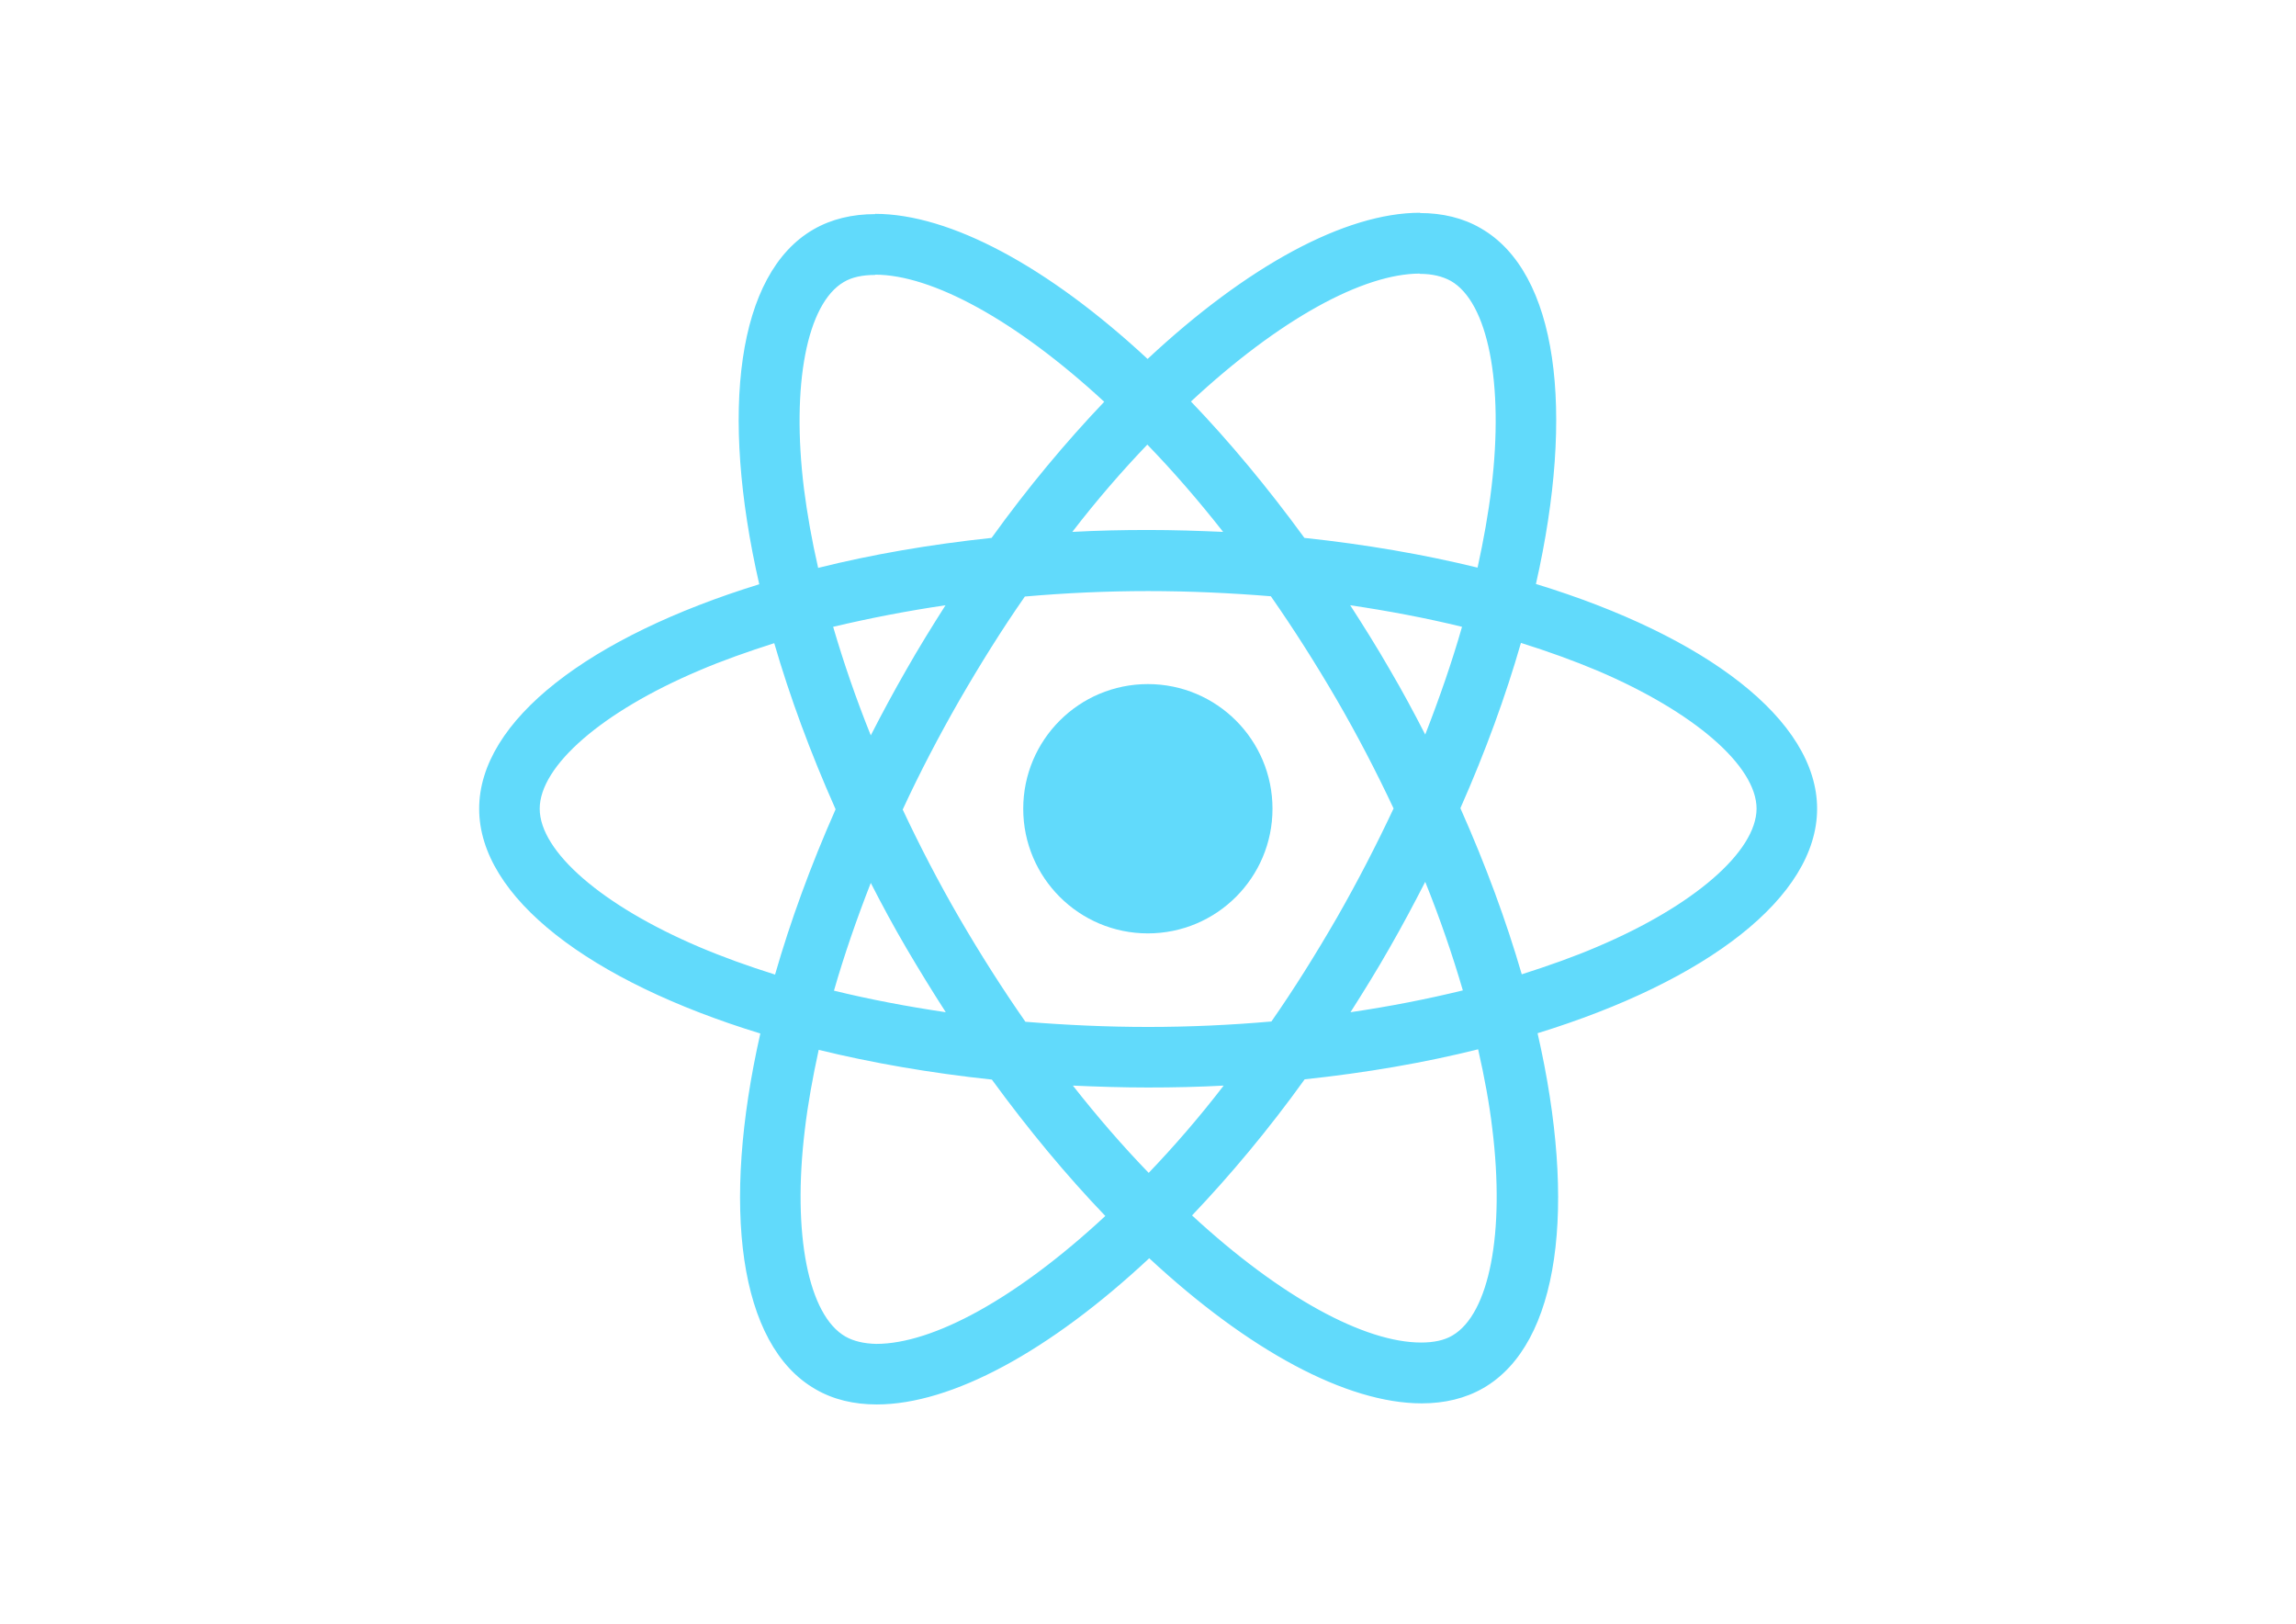
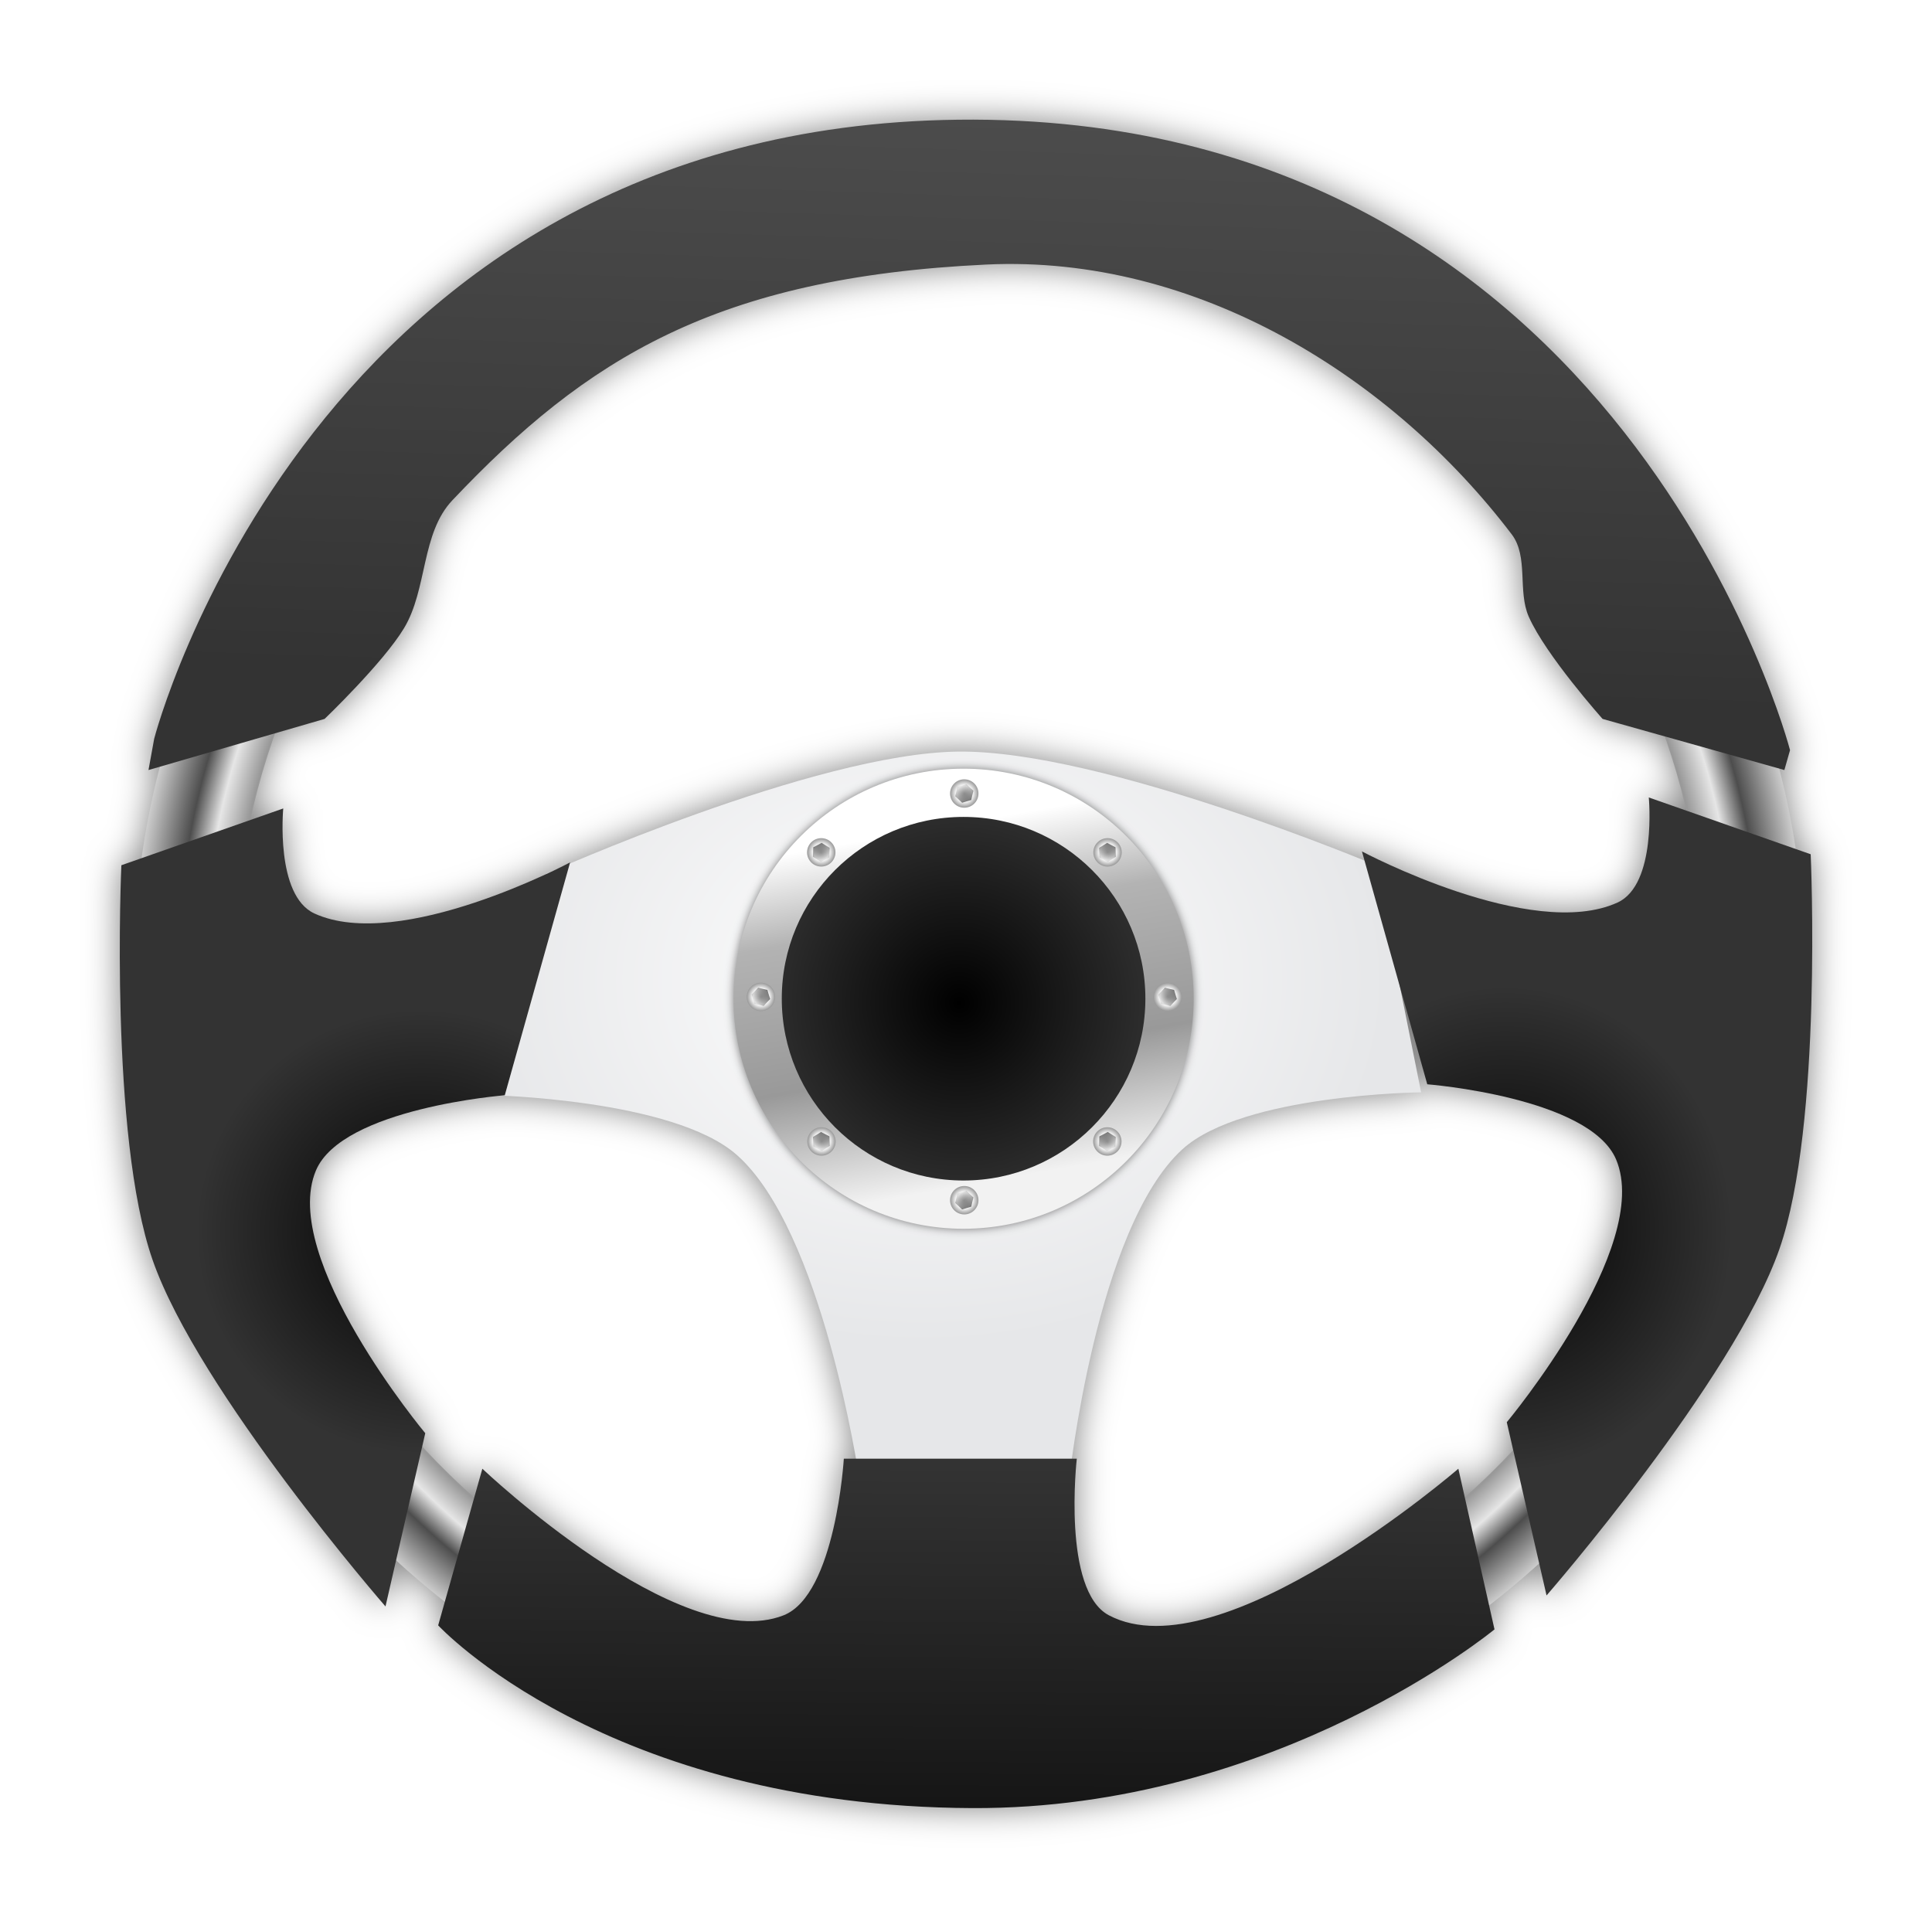
- <svg xmlns="http://www.w3.org/2000/svg" viewBox="0 0 841.9 595.3">
-   <g fill="#61DAFB">
-     <path d="M666.3 296.5c0-32.5-40.7-63.3-103.1-82.4 14.4-63.6 8-114.2-20.2-130.4-6.5-3.8-14.1-5.6-22.4-5.6v22.3c4.6 0 8.3.9 11.4 2.6 13.6 7.8 19.5 37.5 14.9 75.7-1.1 9.4-2.9 19.3-5.1 29.4-19.6-4.8-41-8.5-63.5-10.9-13.5-18.5-27.5-35.3-41.6-50 32.6-30.3 63.2-46.9 84-46.9V78c-27.5 0-63.5 19.6-99.9 53.6-36.4-33.8-72.4-53.2-99.9-53.2v22.3c20.7 0 51.4 16.5 84 46.6-14 14.7-28 31.4-41.3 49.9-22.6 2.4-44 6.1-63.6 11-2.3-10-4-19.7-5.2-29-4.7-38.2 1.1-67.9 14.6-75.8 3-1.8 6.9-2.6 11.5-2.6V78.5c-8.4 0-16 1.8-22.6 5.6-28.1 16.2-34.4 66.7-19.9 130.1-62.2 19.2-102.7 49.9-102.7 82.3 0 32.5 40.7 63.3 103.1 82.4-14.4 63.6-8 114.2 20.2 130.4 6.5 3.8 14.1 5.6 22.5 5.6 27.5 0 63.5-19.6 99.9-53.6 36.4 33.8 72.4 53.2 99.9 53.2 8.4 0 16-1.8 22.6-5.6 28.1-16.2 34.4-66.7 19.9-130.1 62-19.1 102.5-49.9 102.5-82.3zm-130.2-66.7c-3.7 12.9-8.3 26.2-13.5 39.5-4.1-8-8.4-16-13.1-24-4.6-8-9.5-15.8-14.4-23.4 14.2 2.1 27.9 4.7 41 7.9zm-45.8 106.5c-7.8 13.5-15.8 26.3-24.1 38.2-14.9 1.3-30 2-45.2 2-15.1 0-30.2-.7-45-1.9-8.3-11.9-16.4-24.6-24.2-38-7.6-13.1-14.5-26.4-20.8-39.8 6.2-13.4 13.2-26.8 20.7-39.9 7.8-13.5 15.8-26.3 24.1-38.2 14.9-1.3 30-2 45.2-2 15.1 0 30.2.7 45 1.9 8.3 11.9 16.4 24.6 24.2 38 7.6 13.1 14.5 26.4 20.8 39.8-6.3 13.4-13.2 26.8-20.7 39.9zm32.3-13c5.4 13.4 10 26.8 13.8 39.8-13.1 3.2-26.9 5.9-41.2 8 4.9-7.7 9.8-15.6 14.4-23.7 4.6-8 8.9-16.1 13-24.1zM421.2 430c-9.3-9.6-18.6-20.3-27.8-32 9 .4 18.2.7 27.5.7 9.4 0 18.7-.2 27.8-.7-9 11.7-18.3 22.4-27.5 32zm-74.4-58.9c-14.2-2.1-27.9-4.7-41-7.9 3.7-12.9 8.3-26.2 13.5-39.5 4.1 8 8.4 16 13.1 24 4.7 8 9.5 15.8 14.4 23.4zM420.7 163c9.3 9.6 18.6 20.3 27.8 32-9-.4-18.2-.7-27.5-.7-9.4 0-18.7.2-27.8.7 9-11.7 18.3-22.4 27.5-32zm-74 58.9c-4.9 7.7-9.8 15.6-14.4 23.7-4.6 8-8.9 16-13 24-5.4-13.4-10-26.8-13.8-39.8 13.1-3.1 26.9-5.8 41.2-7.9zm-90.5 125.2c-35.4-15.1-58.3-34.9-58.3-50.6 0-15.7 22.9-35.6 58.3-50.6 8.6-3.7 18-7 27.7-10.1 5.7 19.6 13.2 40 22.5 60.9-9.2 20.8-16.6 41.1-22.2 60.6-9.9-3.1-19.3-6.5-28-10.2zM310 490c-13.6-7.8-19.5-37.5-14.9-75.7 1.1-9.4 2.9-19.3 5.1-29.4 19.6 4.8 41 8.5 63.5 10.9 13.5 18.5 27.5 35.3 41.6 50-32.6 30.3-63.2 46.9-84 46.9-4.5-.1-8.3-1-11.3-2.7zm237.2-76.2c4.7 38.2-1.1 67.9-14.6 75.8-3 1.8-6.9 2.6-11.5 2.6-20.7 0-51.4-16.5-84-46.6 14-14.7 28-31.4 41.3-49.9 22.6-2.4 44-6.1 63.6-11 2.3 10.1 4.1 19.8 5.2 29.1zm38.5-66.7c-8.6 3.7-18 7-27.7 10.1-5.7-19.6-13.2-40-22.5-60.9 9.2-20.8 16.6-41.1 22.2-60.6 9.9 3.1 19.3 6.5 28.1 10.2 35.4 15.1 58.3 34.9 58.3 50.6-.1 15.7-23 35.6-58.4 50.6zM320.8 78.4z" />
-     <circle cx="420.9" cy="296.5" r="45.7" />
-     <path d="M520.5 78.1z" />
+ <svg xmlns="http://www.w3.org/2000/svg" xmlns:xlink="http://www.w3.org/1999/xlink" id="svg9666" viewBox="0 0 121.91 121.66" version="1.1">
+   <defs id="defs9668">
+     <filter id="filter7718" color-interpolation-filters="sRGB">
+       <feGaussianBlur id="feGaussianBlur7720" stdDeviation="1.589" />
+     </filter>
+     <radialGradient id="radialGradient9221" gradientUnits="userSpaceOnUse" cy="116.08" cx="-560.76" gradientTransform="matrix(1 0 0 .78355 -155.01 -217.93)" r="84.742">
+       <stop id="stop7181" stop-color="#fff" offset="0" />
+       <stop id="stop7179" stop-color="#e6e7e9" offset="1" />
+     </radialGradient>
+     <radialGradient id="radialGradient9223" gradientUnits="userSpaceOnUse" cy="-129" cx="-707.38" gradientTransform="matrix(1 0 0 .97348 0 -3.4213)" r="152">
+       <stop id="stop7145" stop-color="#4d4d4d" offset="0" />
+       <stop id="stop7155" stop-color="#999" offset=".882" />
+       <stop id="stop7153" stop-color="#e6e6e6" offset=".916" />
+       <stop id="stop7151" stop-color="#4d4d4d" offset=".947" />
+       <stop id="stop7147" stop-color="#ccc" offset="1" />
+     </radialGradient>
+     <linearGradient id="linearGradient9225" y2="-288.63" gradientUnits="userSpaceOnUse" x2="-714.43" y1="-180.48" x1="-717.87">
+       <stop id="stop7161" stop-color="#333" offset="0" />
+       <stop id="stop7163" stop-color="#4d4d4d" offset="1" />
+     </linearGradient>
+     <radialGradient id="radialGradient9227" xlink:href="#linearGradient7195" gradientUnits="userSpaceOnUse" cy="-80.624" cx="-807.27" gradientTransform="matrix(.99935 -.036111 .035677 .98734 2.5173 -30.73)" r="40.964" />
+     <linearGradient id="linearGradient7195">
+       <stop id="stop7199" offset="0" />
+       <stop id="stop7197" stop-color="#333" offset="1" />
+     </linearGradient>
+     <radialGradient id="radialGradient9229" xlink:href="#linearGradient7195" gradientUnits="userSpaceOnUse" cy="-82.823" cx="-609.87" gradientTransform="matrix(.99877 -.04965 .053516 1.0765 3.9524 -22.839)" r="40.964" />
+     <linearGradient id="linearGradient9231" y2="69.393" gradientUnits="userSpaceOnUse" x2="-711.21" y1="-38.758" x1="-710.48">
+       <stop id="stop7189" stop-color="#333" offset="0" />
+       <stop id="stop7191" offset="1" />
+     </linearGradient>
+     <filter id="filter7230" color-interpolation-filters="sRGB">
+       <feGaussianBlur id="feGaussianBlur7232" stdDeviation="0.837" />
+     </filter>
+     <radialGradient id="radialGradient9233" xlink:href="#linearGradient7195" gradientUnits="userSpaceOnUse" cy="-123.89" cx="-466.22" r="38.364" />
+     <linearGradient id="linearGradient9235" y2="-90.477" gradientUnits="userSpaceOnUse" x2="-702.73" y1="-154.55" x1="-714.11">
+       <stop id="stop7214" stop-color="#fff" offset="0" />
+       <stop id="stop7222" stop-color="#b3b3b3" offset=".25" />
+       <stop id="stop7220" stop-color="#999" offset=".66" />
+       <stop id="stop7216" stop-color="#f2f2f2" offset="1" />
+     </linearGradient>
+     <radialGradient id="radialGradient9237" gradientUnits="userSpaceOnUse" cy="-140.6" cx="-511.55" r="10.851">
+       <stop id="stop7246-6" stop-color="#ccc" offset="0" />
+       <stop id="stop7260-9" stop-color="#fff" offset=".548" />
+       <stop id="stop7244-6" stop-color="#999" offset="1" />
+     </radialGradient>
+     <linearGradient id="linearGradient9239" y2="-192.07" gradientUnits="userSpaceOnUse" y1="-180.78" x2="-526.89" x1="-521.28">
+       <stop id="stop7280" offset="0" />
+       <stop id="stop7282" stop-opacity="0" offset="1" />
+     </linearGradient>
+   </defs>
+   <g id="layer1" transform="translate(-261.07 -503.81)">
+     <g id="g7722" transform="matrix(.67119 0 0 .67119 332.24 723.49)">
+       <path id="path7436" opacity=".5" filter="url(#filter7718)" d="m-15.969-316.03c-60.746 0.731-75.562 58.188-75.562 58.188l-0.531 2.938 1.062-0.312c-0.742 2.823-1.31 5.686-1.719 8.625l-1.906 0.656s-1.147 25.375 2.938 37.094c4.306 12.354 21.906 32.594 21.906 32.594l1-4.375c1.474 1.354 2.984 2.665 4.562 3.906l-0.625 2.25s15.722 17.014 50.219 17.156c28.622 0.118 49.094-16.781 49.094-16.781l-0.5-2.281c1.628-1.262 3.199-2.587 4.719-3.969l0.688 3.062s17.569-20.24 21.875-32.594c4.084-11.718 2.938-37.094 2.938-37.094l-1.406-0.5c-0.39-2.574-0.916-5.078-1.562-7.562l0.5 0.125 0.531-1.875s-15.538-60.004-78.219-59.25zm4.531 13.562c19.145-0.161 36.677 11.134 47.531 25.406 1.595 2.098 0.532 5.338 1.594 7.75 1.593 3.617 6.938 9.594 6.938 9.594l5.812 1.625c0.81 2.293 1.508 4.634 2.062 7.031l-3.531-1.25s0.776 8.178-2.938 9.875c-8.076 3.69-24.03-4.81-24.03-4.81l0.25 0.875c-2.81-1.165-25.488-10.394-38.219-10.25-11.689 0.132-31.285 8.281-36.5 10.531l0.031-0.125s-0.711 0.377-1.688 0.844c-0.05 0.022-0.531 0.219-0.531 0.219v0.031c-4.613 2.147-15.54 6.585-21.812 3.719-3.714-1.697-2.938-9.875-2.938-9.875l-3.094 1.094c0.608-2.802 1.39-5.526 2.344-8.188l4.625-1.344s5.554-5.285 7.5-8.531c2.201-3.672 1.588-8.891 4.531-12 12.576-13.281 24.74-20.984 50.188-22.188 0.621-0.029 1.257-0.026 1.875-0.031zm37 67.906 2.594 9.219s15.277 1.191 17.75 7.062c3.461 8.218-10.281 24.688-10.281 24.688l0.594 2.625c-1.443 1.544-2.948 3.062-4.531 4.469l-0.625-2.719s-22.342 19.324-32.844 13.781c-4.432-2.339-3.031-14.719-3.031-14.719h-0.438c0.806-5.849 3.649-22.982 10.375-29.094 5.688-5.168 22.438-5.344 22.438-5.344l-2-9.969zm-84.469 10.281c2.81 0.101 16.735 0.816 22.125 5.562 6.847 6.029 10.315 23.378 11.219 28.562h-1.156s-0.763 12.791-5.656 14.719c-9.768 3.849-28.312-13.781-28.312-13.781l-0.781 2.719c-1.706-1.515-3.333-3.14-4.875-4.812l0.281-1.219s-13.742-16.501-10.281-24.719c2.325-5.522 15.819-6.885 17.438-7.031z" />
+       <g id="g7374" transform="matrix(.51672 0 0 .51672 350.61 -169.56)">
+         <path id="path7175" d="m-784.33-146.3s48.876-21.924 74.924-22.219c26.238-0.297 75.958 20.669 75.958 20.669l8.268 41.338s-32.397 0.333-43.404 10.334c-15.762 14.322-20.669 60.456-20.669 60.456l-38.237-1.033s-6.591-44.626-22.219-58.389c-11.569-10.188-44.955-10.851-44.955-10.851z" fill="url(#radialGradient9221)" />
+         <path id="path7138" d="m-707.38-276.97c-83.945 0-152 66.243-152 147.97 0 81.726 68.055 147.97 152 147.97s152-66.243 152-147.97c0-81.726-68.055-147.97-152-147.97zm0 17.781c73.856 0 133.75 58.285 133.75 130.19 0 71.903-59.894 130.19-133.75 130.19s-133.72-58.285-133.72-130.19c0-71.903 59.863-130.19 133.72-130.19z" style="color:black" fill="url(#radialGradient9223)" />
+         <path id="path7157" fill="url(#linearGradient9225)" d="m-856.72-165.16 32.037-9.301s10.703-10.253 14.468-16.535c4.26-7.106 3.087-17.236 8.784-23.252 24.337-25.702 47.895-40.558 97.143-42.888 38.443-1.818 73.909 20.577 95.593 49.088 3.088 4.06 1.045 10.317 3.1 14.985 3.082 7 13.435 18.602 13.435 18.602l33.07 9.301 1.033-3.617s-30.095-116.17-151.4-114.71c-117.56 1.415-146.23 112.64-146.23 112.64z" />
+         <path id="path7167" d="m-791.9-105.98 11.885-42.371s-30.873 16.445-46.505 9.301c-7.187-3.285-5.684-19.119-5.684-19.119l-29.453 10.334s-2.22 49.146 5.684 71.824c8.333 23.908 42.371 63.04 42.371 63.04l7.234-31.52s-26.592-31.892-19.894-47.797c4.785-11.363 34.362-13.693 34.362-13.693z" fill="url(#radialGradient9227)" />
+         <path id="path7169" d="m-624.06-107.98-11.885-42.371s30.873 16.445 46.505 9.301c7.187-3.285 5.684-19.119 5.684-19.119l29.453 10.334s2.22 49.146-5.684 71.824c-8.333 23.908-42.371 63.04-42.371 63.04l-7.234-31.52s26.592-31.892 19.894-47.797c-4.785-11.363-34.362-13.693-34.362-13.693z" fill="url(#radialGradient9229)" />
+         <path id="path7171" d="m-730.21-39.855h42.384s-2.73 23.973 5.846 28.499c20.324 10.727 63.575-26.672 63.575-26.672l6.577 29.23s-39.588 32.747-94.979 32.518c-66.761-0.276-97.209-33.249-97.209-33.249l8.038-28.499s35.904 34.121 54.806 26.672c9.47-3.731 10.961-28.499 10.961-28.499z" fill="url(#linearGradient9231)" />
+         <path id="path7224" opacity=".5" filter="url(#filter7230)" style="color:black" d="m-708.44-165.41c-23.115 0-41.844 18.728-41.844 41.844 0 23.115 18.728 41.875 41.844 41.875 23.115 0 41.875-18.76 41.875-41.875s-18.76-41.844-41.875-41.844zm0 8.781c18.264 0 33.094 14.798 33.094 33.062s-14.83 33.094-33.094 33.094-33.062-14.83-33.062-33.094 14.798-33.062 33.062-33.062z" />
+         <path id="path7234" d="m-427.86-123.89c0 21.188-17.176 38.364-38.364 38.364s-38.364-17.176-38.364-38.364 17.176-38.364 38.364-38.364 38.364 17.176 38.364 38.364z" style="color:black" fill="url(#radialGradient9233)" transform="translate(-242.97 1.0961)" />
+         <path id="path7207" d="m-708.44-165.41c-23.115 0-41.844 18.728-41.844 41.844 0 23.115 18.728 41.875 41.844 41.875 23.115 0 41.875-18.76 41.875-41.875s-18.76-41.844-41.875-41.844zm0 8.781c18.264 0 33.094 14.798 33.094 33.062s-14.83 33.094-33.094 33.094-33.062-14.83-33.062-33.094 14.798-33.062 33.062-33.062z" style="color:black" fill="url(#linearGradient9235)" />
+         <g id="g7300">
+           <g id="g7286">
+             <path id="path7238" d="m-500.7-140.6c0 5.993-4.858 10.851-10.851 10.851-5.993 0-10.851-4.858-10.851-10.851 0-5.993 4.858-10.851 10.851-10.851 5.993 0 10.851 4.858 10.851 10.851z" style="color:black" fill="url(#radialGradient9237)" transform="matrix(.2381 0 0 .2381 -586.5 -127.41)" />
+             <path id="path7240" opacity=".5" style="color:black" d="m-518.79-181.17-5.776 1.737-4.392-4.134 1.384-5.871 5.776-1.737 4.392 4.134z" transform="matrix(.28602 0 0 .28602 -558.65 -107.89)" fill="url(#linearGradient9239)" />
+           </g>
+           <g id="g7290" transform="translate(0,74)">
+             <path id="path7292" d="m-500.7-140.6c0 5.993-4.858 10.851-10.851 10.851-5.993 0-10.851-4.858-10.851-10.851 0-5.993 4.858-10.851 10.851-10.851 5.993 0 10.851 4.858 10.851 10.851z" style="color:black" fill="url(#radialGradient9237)" transform="matrix(.2381 0 0 .2381 -586.5 -127.41)" />
+             <path id="path7294" opacity=".5" style="color:black" d="m-518.79-181.17-5.776 1.737-4.392-4.134 1.384-5.871 5.776-1.737 4.392 4.134z" transform="matrix(.28602 0 0 .28602 -558.65 -107.89)" fill="url(#linearGradient9239)" />
+           </g>
+         </g>
+         <g id="g7308" transform="matrix(0 -1 1 0 -584.41 -832.18)">
+           <g id="g7310">
+             <path id="path7312" d="m-500.7-140.6c0 5.993-4.858 10.851-10.851 10.851-5.993 0-10.851-4.858-10.851-10.851 0-5.993 4.858-10.851 10.851-10.851 5.993 0 10.851 4.858 10.851 10.851z" style="color:black" fill="url(#radialGradient9237)" transform="matrix(.2381 0 0 .2381 -586.5 -127.41)" />
+             <path id="path7314" opacity=".5" style="color:black" d="m-518.79-181.17-5.776 1.737-4.392-4.134 1.384-5.871 5.776-1.737 4.392 4.134z" transform="matrix(.28602 0 0 .28602 -558.65 -107.89)" fill="url(#linearGradient9239)" />
+           </g>
+           <g id="g7316" transform="translate(0,74)">
+             <path id="path7318" d="m-500.7-140.6c0 5.993-4.858 10.851-10.851 10.851-5.993 0-10.851-4.858-10.851-10.851 0-5.993 4.858-10.851 10.851-10.851 5.993 0 10.851 4.858 10.851 10.851z" style="color:black" fill="url(#radialGradient9237)" transform="matrix(.2381 0 0 .2381 -586.5 -127.41)" />
+             <path id="path7320" opacity=".5" style="color:black" d="m-518.79-181.17-5.776 1.737-4.392-4.134 1.384-5.871 5.776-1.737 4.392 4.134z" transform="matrix(.28602 0 0 .28602 -558.65 -107.89)" fill="url(#linearGradient9239)" />
+           </g>
+         </g>
+         <g id="g7330" transform="matrix(-.71083 -.70336 .70336 -.71083 -1124.6 -710.13)">
+           <g id="g7332">
+             <path id="path7334" d="m-500.7-140.6c0 5.993-4.858 10.851-10.851 10.851-5.993 0-10.851-4.858-10.851-10.851 0-5.993 4.858-10.851 10.851-10.851 5.993 0 10.851 4.858 10.851 10.851z" style="color:black" fill="url(#radialGradient9237)" transform="matrix(.2381 0 0 .2381 -586.5 -127.41)" />
+             <path id="path7336" opacity=".5" style="color:black" d="m-518.79-181.17-5.776 1.737-4.392-4.134 1.384-5.871 5.776-1.737 4.392 4.134z" transform="matrix(.28602 0 0 .28602 -558.65 -107.89)" fill="url(#linearGradient9239)" />
+           </g>
+           <g id="g7338" transform="translate(0,74)">
+             <path id="path7340" d="m-500.7-140.6c0 5.993-4.858 10.851-10.851 10.851-5.993 0-10.851-4.858-10.851-10.851 0-5.993 4.858-10.851 10.851-10.851 5.993 0 10.851 4.858 10.851 10.851z" style="color:black" fill="url(#radialGradient9237)" transform="matrix(.2381 0 0 .2381 -586.5 -127.41)" />
+             <path id="path7342" opacity=".5" style="color:black" d="m-518.79-181.17-5.776 1.737-4.392-4.134 1.384-5.871 5.776-1.737 4.392 4.134z" transform="matrix(.28602 0 0 .28602 -558.65 -107.89)" fill="url(#linearGradient9239)" />
+           </g>
+         </g>
+         <g id="g7352" transform="matrix(.71083 -.70336 -.70336 -.71083 -291.95 -710.13)">
+           <g id="g7354">
+             <path id="path7356" d="m-500.7-140.6c0 5.993-4.858 10.851-10.851 10.851-5.993 0-10.851-4.858-10.851-10.851 0-5.993 4.858-10.851 10.851-10.851 5.993 0 10.851 4.858 10.851 10.851z" style="color:black" fill="url(#radialGradient9237)" transform="matrix(.2381 0 0 .2381 -586.5 -127.41)" />
+             <path id="path7358" opacity=".5" style="color:black" d="m-518.79-181.17-5.776 1.737-4.392-4.134 1.384-5.871 5.776-1.737 4.392 4.134z" transform="matrix(.28602 0 0 .28602 -558.65 -107.89)" fill="url(#linearGradient9239)" />
+           </g>
+           <g id="g7360" transform="translate(0,74)">
+             <path id="path7362" d="m-500.7-140.6c0 5.993-4.858 10.851-10.851 10.851-5.993 0-10.851-4.858-10.851-10.851 0-5.993 4.858-10.851 10.851-10.851 5.993 0 10.851 4.858 10.851 10.851z" style="color:black" fill="url(#radialGradient9237)" transform="matrix(.2381 0 0 .2381 -586.5 -127.41)" />
+             <path id="path7364" opacity=".5" style="color:black" d="m-518.79-181.17-5.776 1.737-4.392-4.134 1.384-5.871 5.776-1.737 4.392 4.134z" transform="matrix(.28602 0 0 .28602 -558.65 -107.89)" fill="url(#linearGradient9239)" />
+           </g>
+         </g>
+       </g>
+     </g>
  </g>
</svg>
